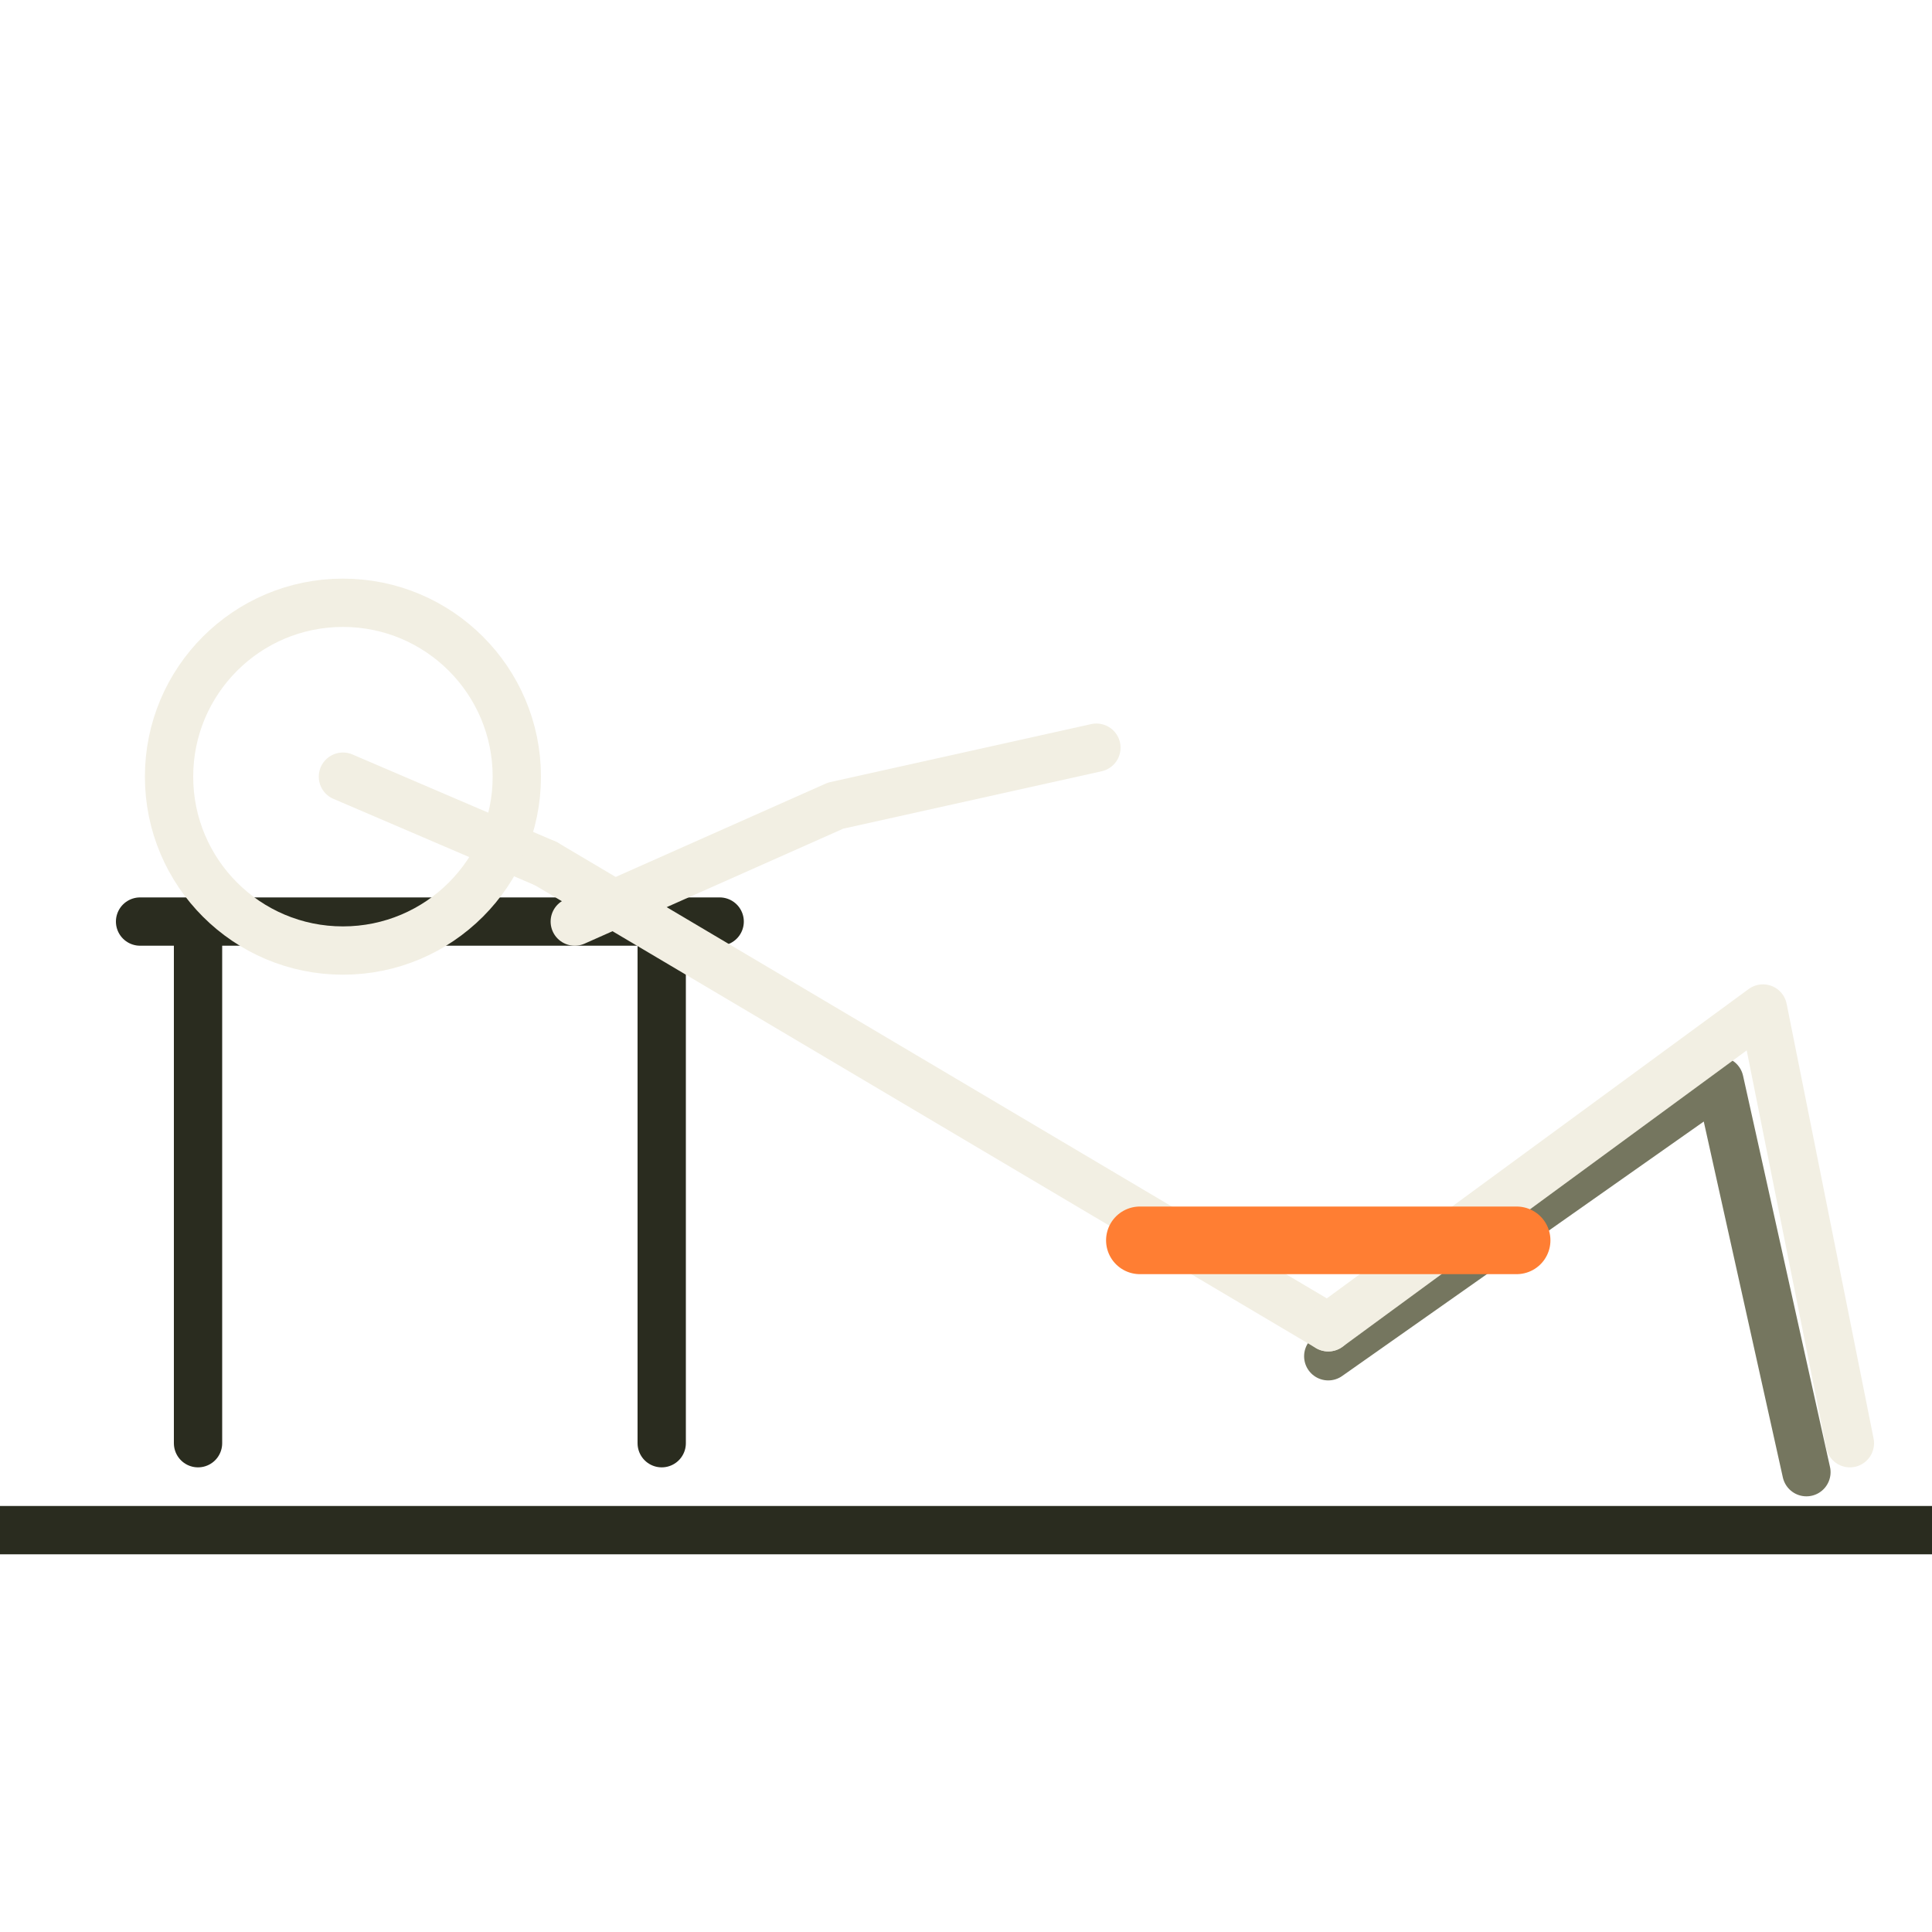
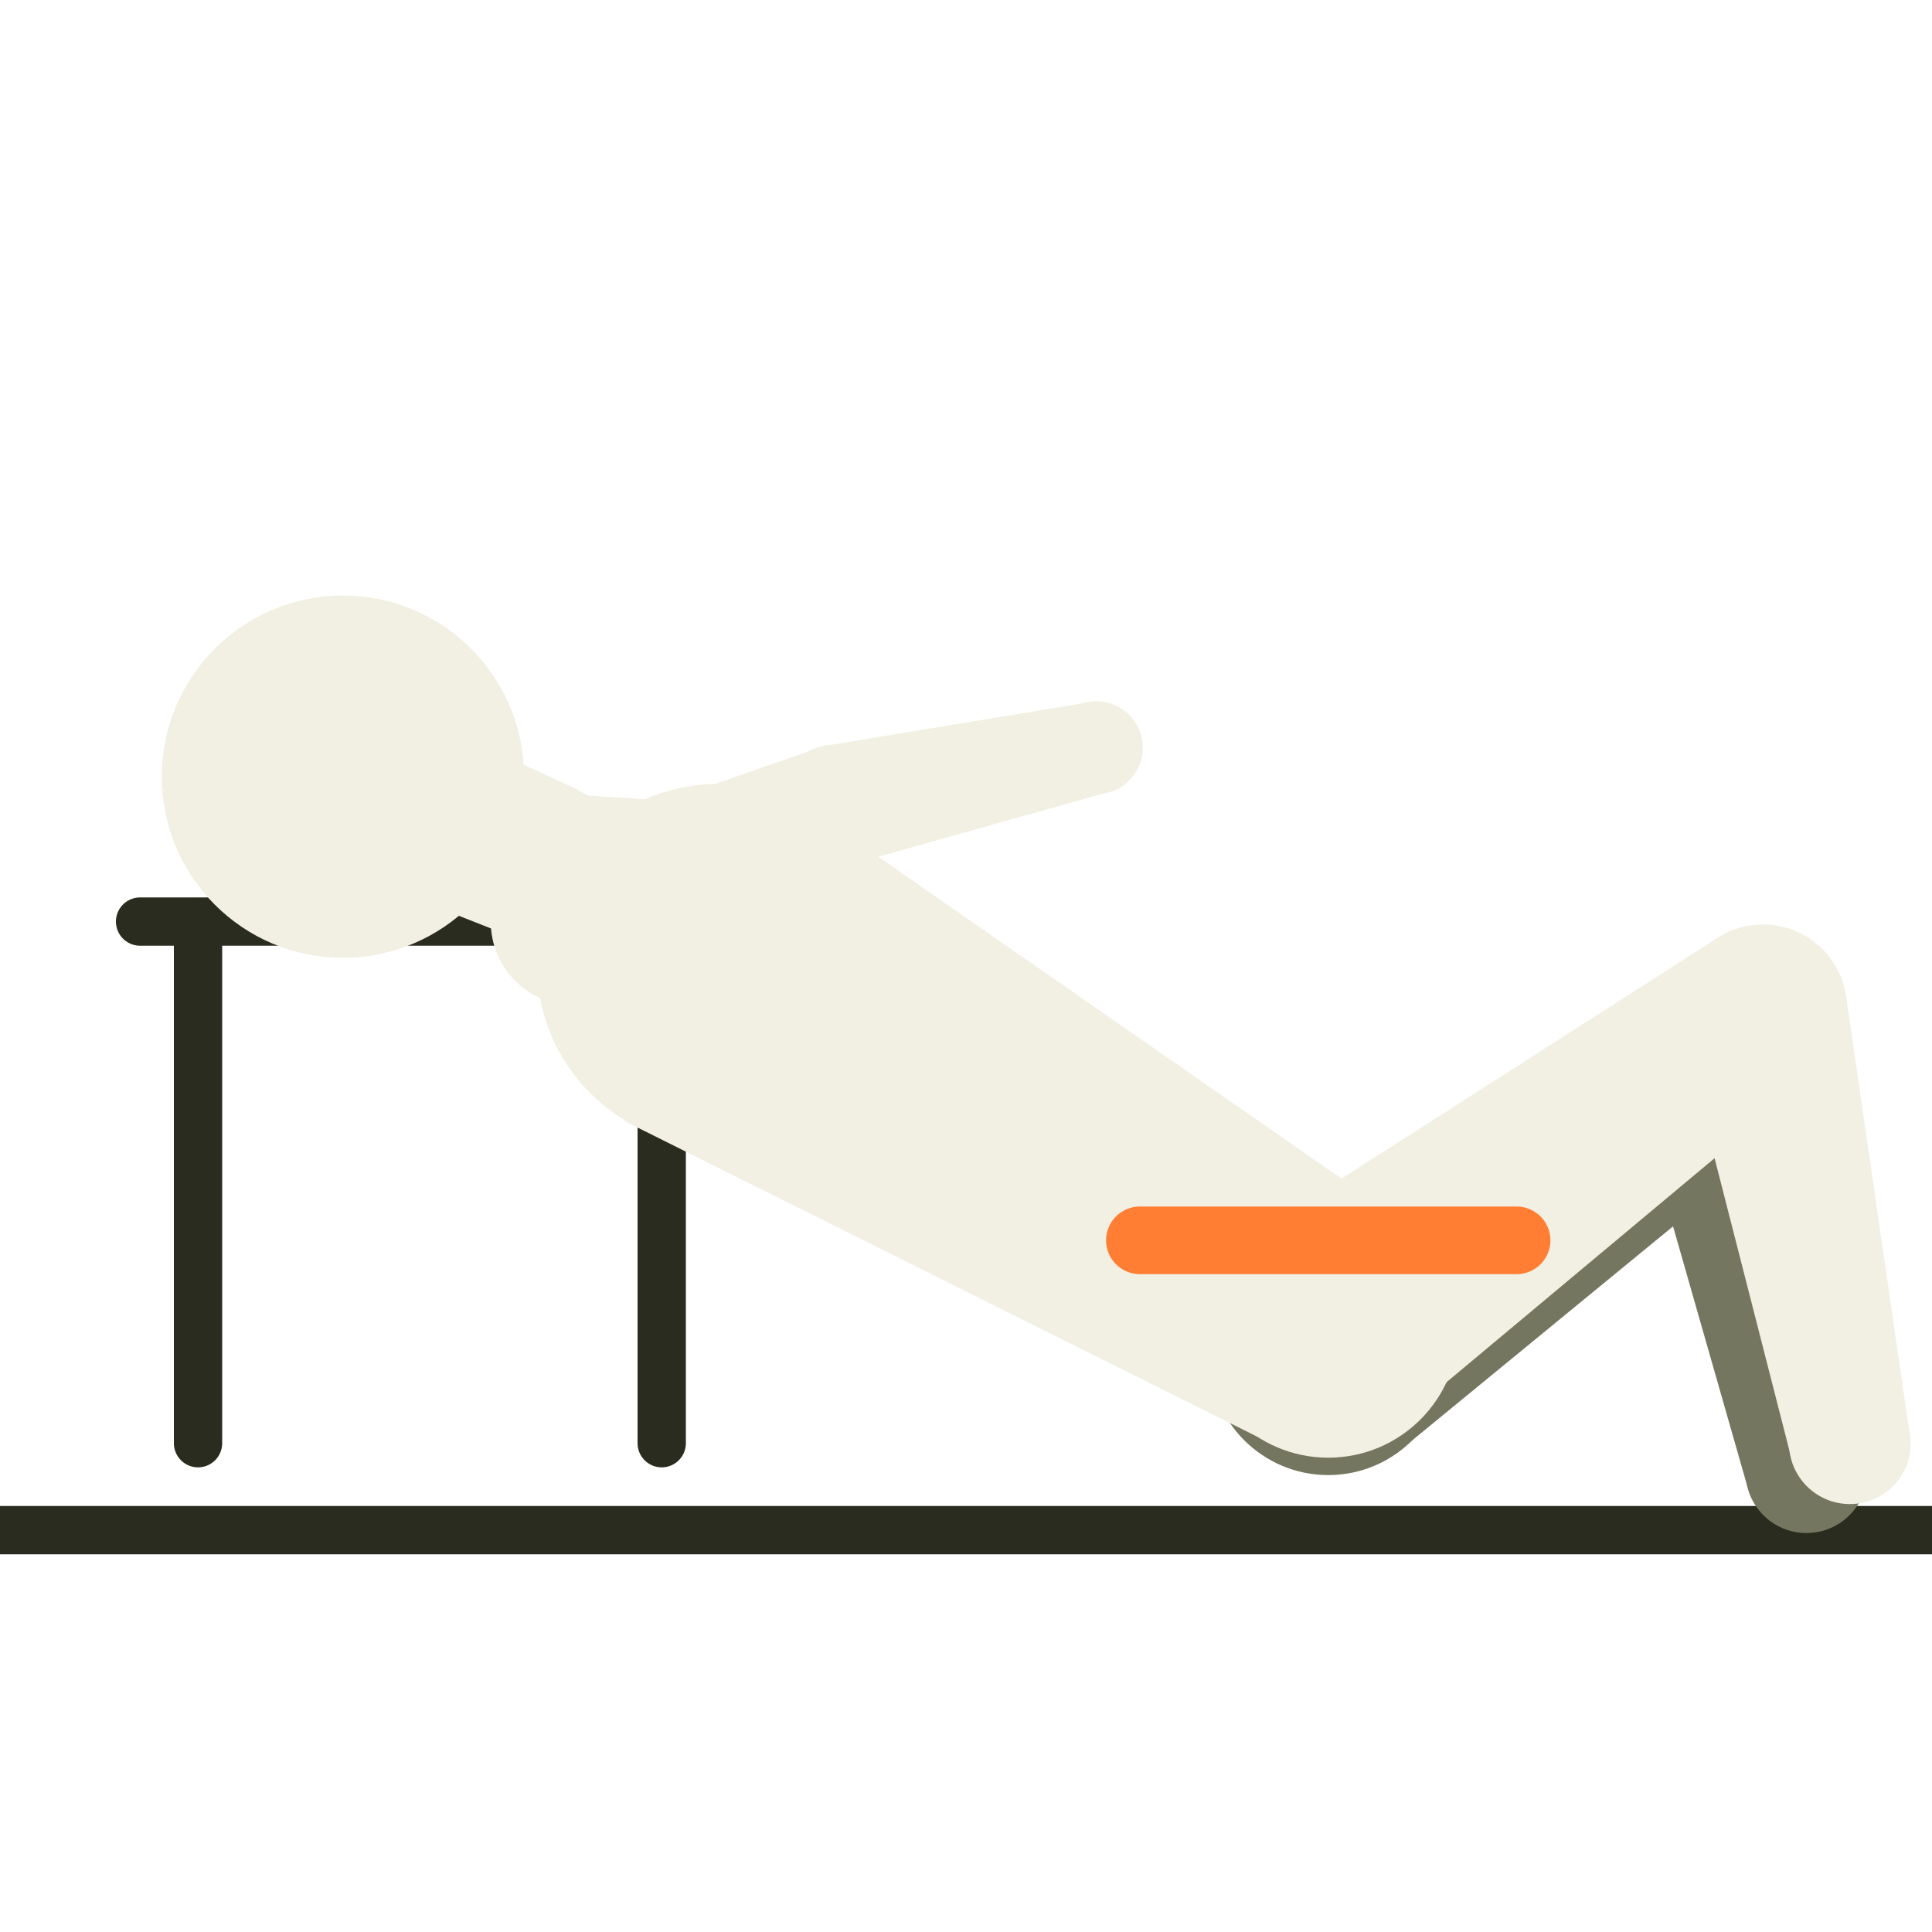
<svg xmlns="http://www.w3.org/2000/svg" viewBox="0 0 200 200" role="img" aria-label="Hip thrust: espalda apoyada en la silla, subiendo la cadera hasta alinear el cuerpo (1 de 2)">
  <g transform="translate(-30.5 -114.6) scale(1.5)">
    <path d="M 16 182 L 164 182" fill="none" stroke="#2a2c1f" stroke-width="5" stroke-linecap="round" vector-effect="non-scaling-stroke" />
    <path d="M 30 140 L 70 140 M 34 140 L 34 176 M 66 140 L 66 176" fill="none" stroke="#2a2c1f" stroke-width="5" stroke-linecap="round" stroke-linejoin="round" vector-effect="non-scaling-stroke" />
-     <path d="M 112 170 L 139 151 L 145 178" fill="none" stroke="#75765f" stroke-width="5" stroke-linecap="round" stroke-linejoin="round" vector-effect="non-scaling-stroke" />
-     <circle cx="44" cy="130" r="12" fill="none" stroke="#f2efe3" stroke-width="5" vector-effect="non-scaling-stroke" />
-     <path d="M 44 130 L 58 136" fill="none" stroke="#f2efe3" stroke-width="5" stroke-linecap="round" stroke-linejoin="round" vector-effect="non-scaling-stroke" />
-     <path d="M 58 136 L 112 168" fill="none" stroke="#f2efe3" stroke-width="5" stroke-linecap="round" stroke-linejoin="round" vector-effect="non-scaling-stroke" />
-     <path d="M 60 140 L 78 132 L 96 128" fill="none" stroke="#f2efe3" stroke-width="5" stroke-linecap="round" stroke-linejoin="round" vector-effect="non-scaling-stroke" />
-     <path d="M 112 168 L 142 146 L 148 176" fill="none" stroke="#f2efe3" stroke-width="5" stroke-linecap="round" stroke-linejoin="round" vector-effect="non-scaling-stroke" />
+     <path d="M 116.7 176.7 L 142.3 155.7 L 135.7 146.3 L 107.3 163.3 Z" fill="#75765f" />
+     <path d="M 133.3 152.3 L 140.9 178.9 L 149.1 177.1 L 144.7 149.7 Z" fill="#75765f" />
+     <circle cx="112" cy="170" r="8.2" fill="#75765f" />
+     <circle cx="139" cy="151" r="5.8" fill="#75765f" />
+     <circle cx="145" cy="178" r="4.2" fill="#75765f" />
+     <path d="M 55.2 140.7 L 63.5 153.8 L 76.3 132.3 L 60.8 131.3 Z" fill="#f2efe3" />
+     <path d="M 63.5 153.8 L 107.4 175.7 L 116.6 160.3 L 76.3 132.3 Z" fill="#f2efe3" />
+     <circle cx="58" cy="136" r="5.5" fill="#f2efe3" />
+     <circle cx="69.9" cy="143" r="12.5" fill="#f2efe3" />
+     <circle cx="112" cy="168" r="9" fill="#f2efe3" />
+     <path d="M 41.6 135.5 L 55.8 141.1 L 60.2 130.9 L 46.4 124.5 Z" fill="#f2efe3" />
+     <circle cx="44" cy="130" r="6" fill="#f2efe3" />
+     <circle cx="58" cy="136" r="5.5" fill="#f2efe3" />
+     <circle cx="44" cy="130" r="12.5" fill="#f2efe3" />
+     <path d="M 62.4 145.3 L 79.7 135.8 L 76.3 128.2 L 57.6 134.7 Z" fill="#f2efe3" />
+     <path d="M 78.9 136.1 L 96.7 131.1 L 95.3 124.9 L 77.1 127.9 Z" fill="#f2efe3" />
+     <circle cx="60" cy="140" r="5.8" fill="#f2efe3" />
+     <circle cx="78" cy="132" r="4.2" fill="#f2efe3" />
+     <circle cx="96" cy="128" r="3.2" fill="#f2efe3" />
+     <path d="M 116.8 174.6 L 145.4 150.7 L 138.6 141.3 L 107.2 161.4 Z" fill="#f2efe3" />
+     <path d="M 136.3 147.1 L 143.9 176.8 L 152.1 175.2 L 147.7 144.9 Z" fill="#f2efe3" />
+     <circle cx="112" cy="168" r="8.2" fill="#f2efe3" />
+     <circle cx="142" cy="146" r="5.8" fill="#f2efe3" />
+     <circle cx="148" cy="176" r="4.2" fill="#f2efe3" />
    <path d="M 99 162 L 125 162" fill="none" stroke="#ff7e33" stroke-width="7" stroke-linecap="round" vector-effect="non-scaling-stroke" />
  </g>
</svg>
